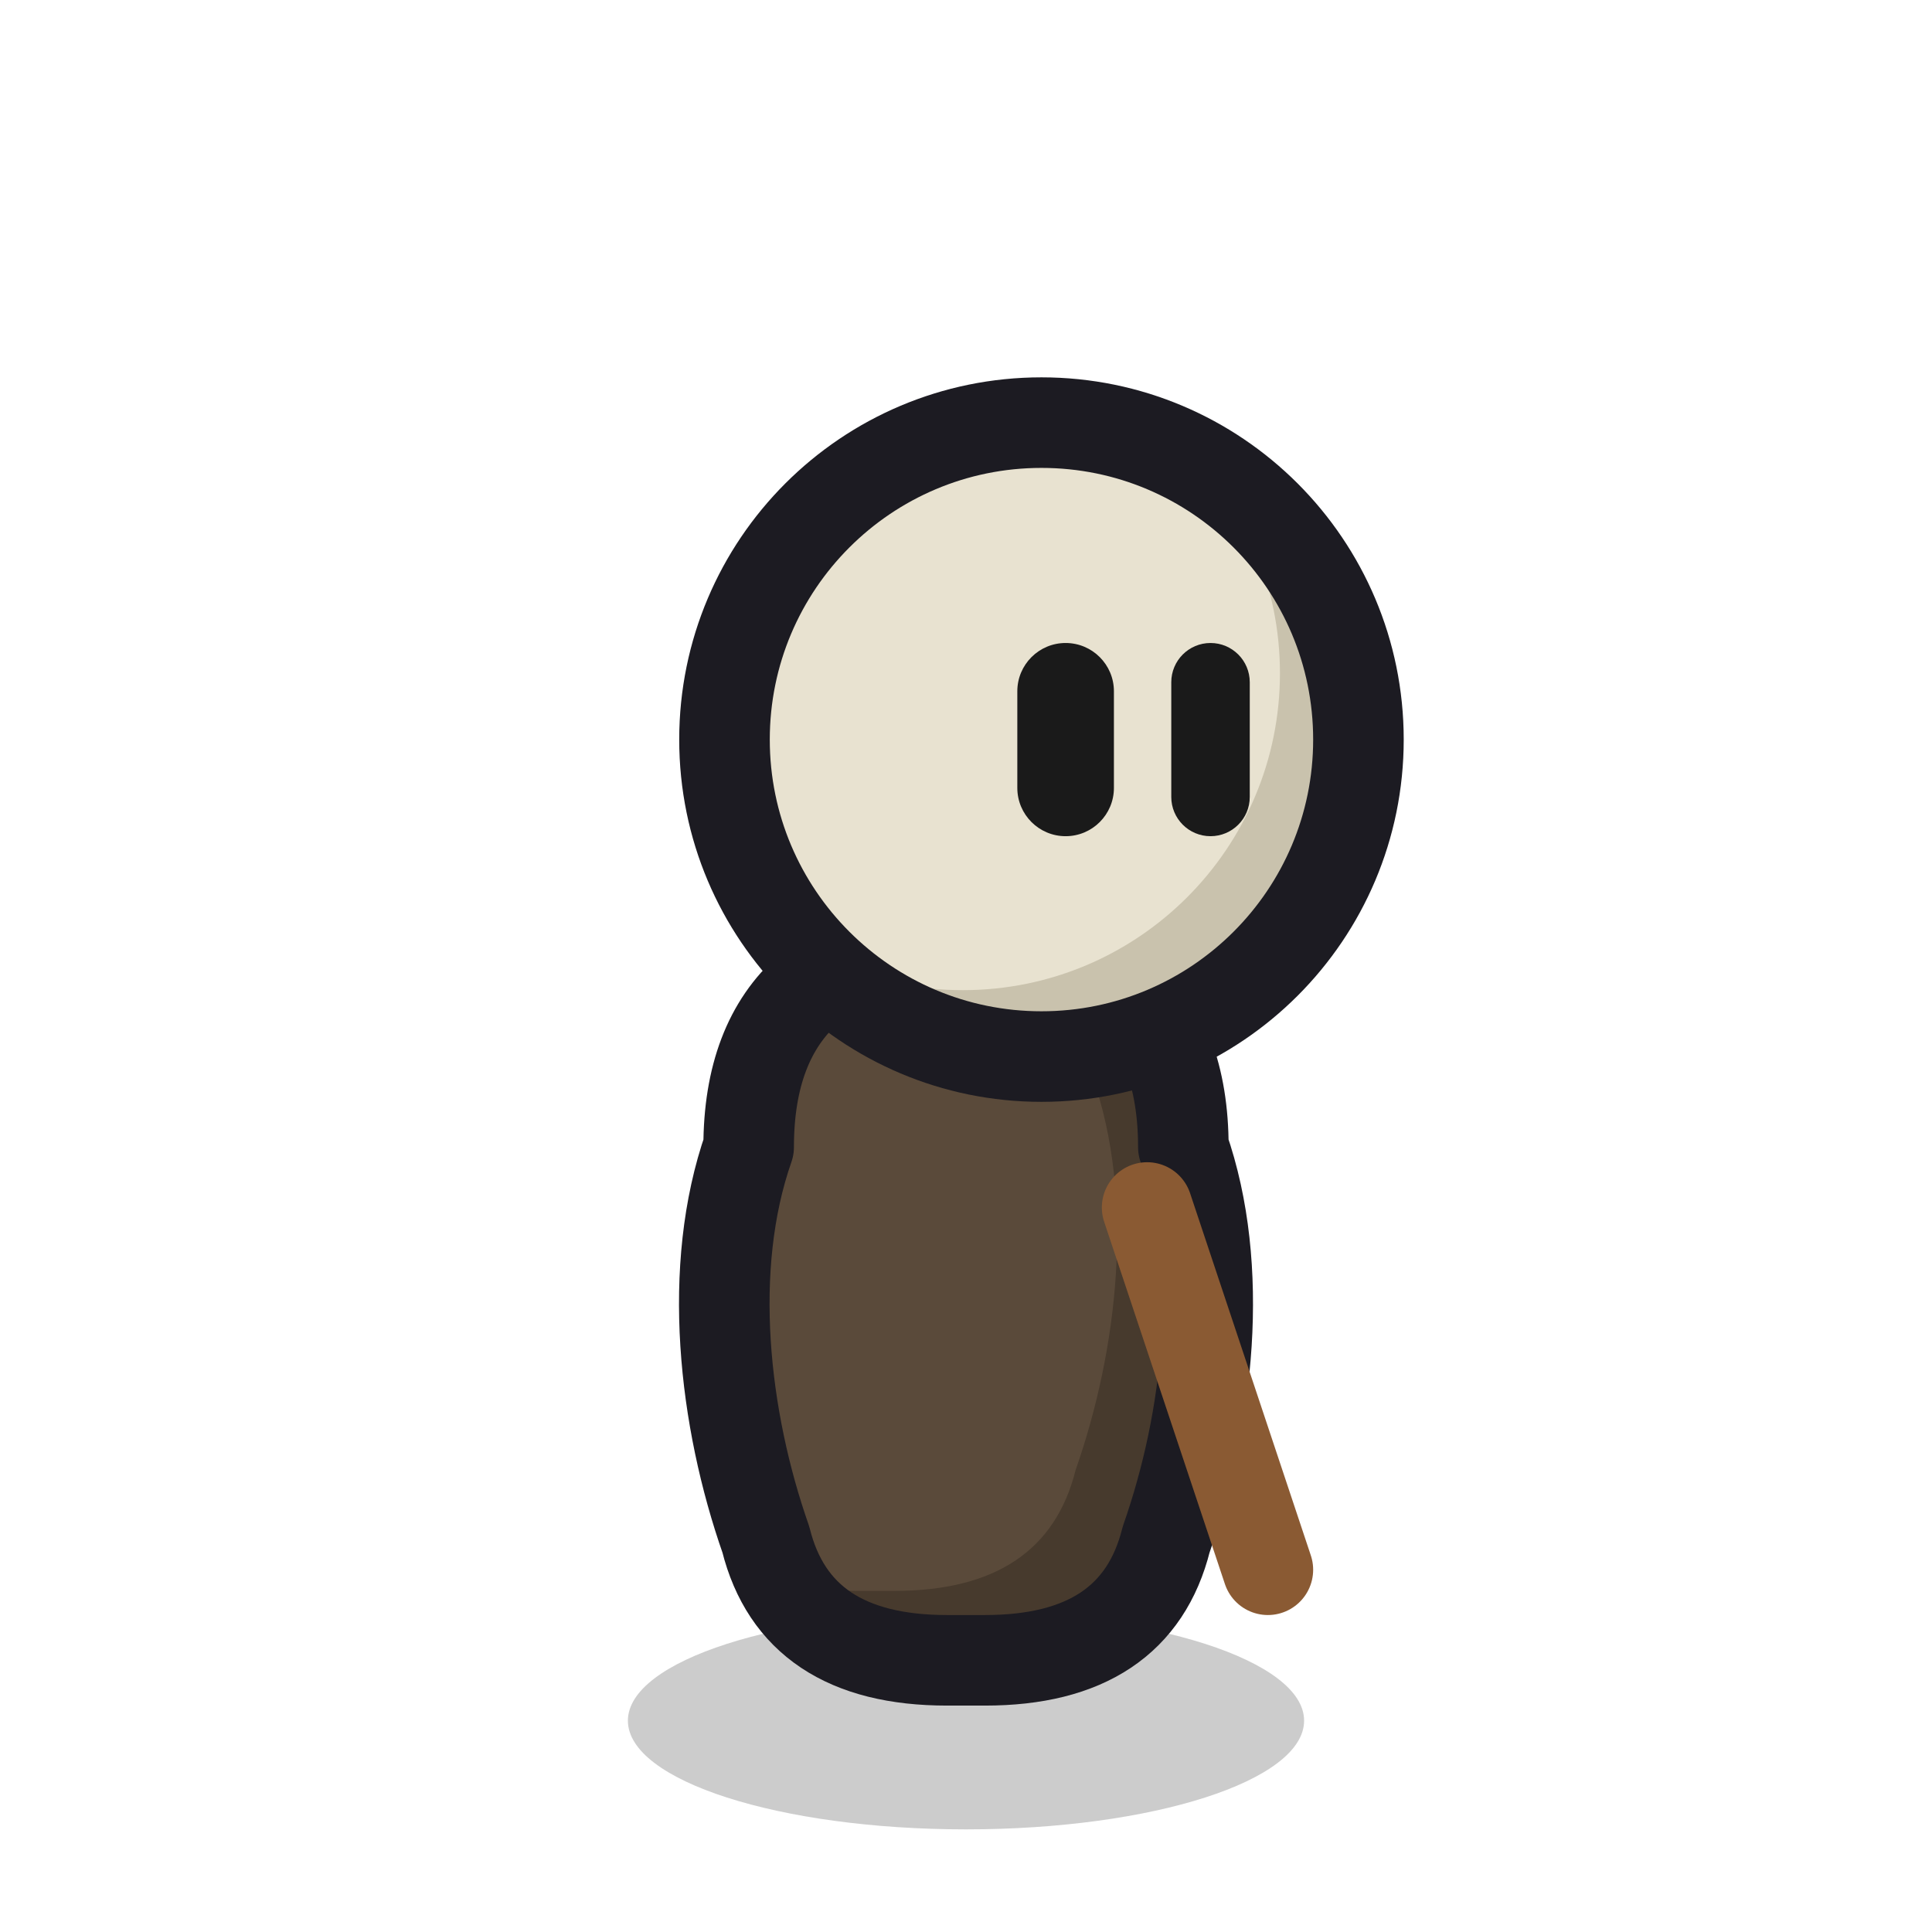
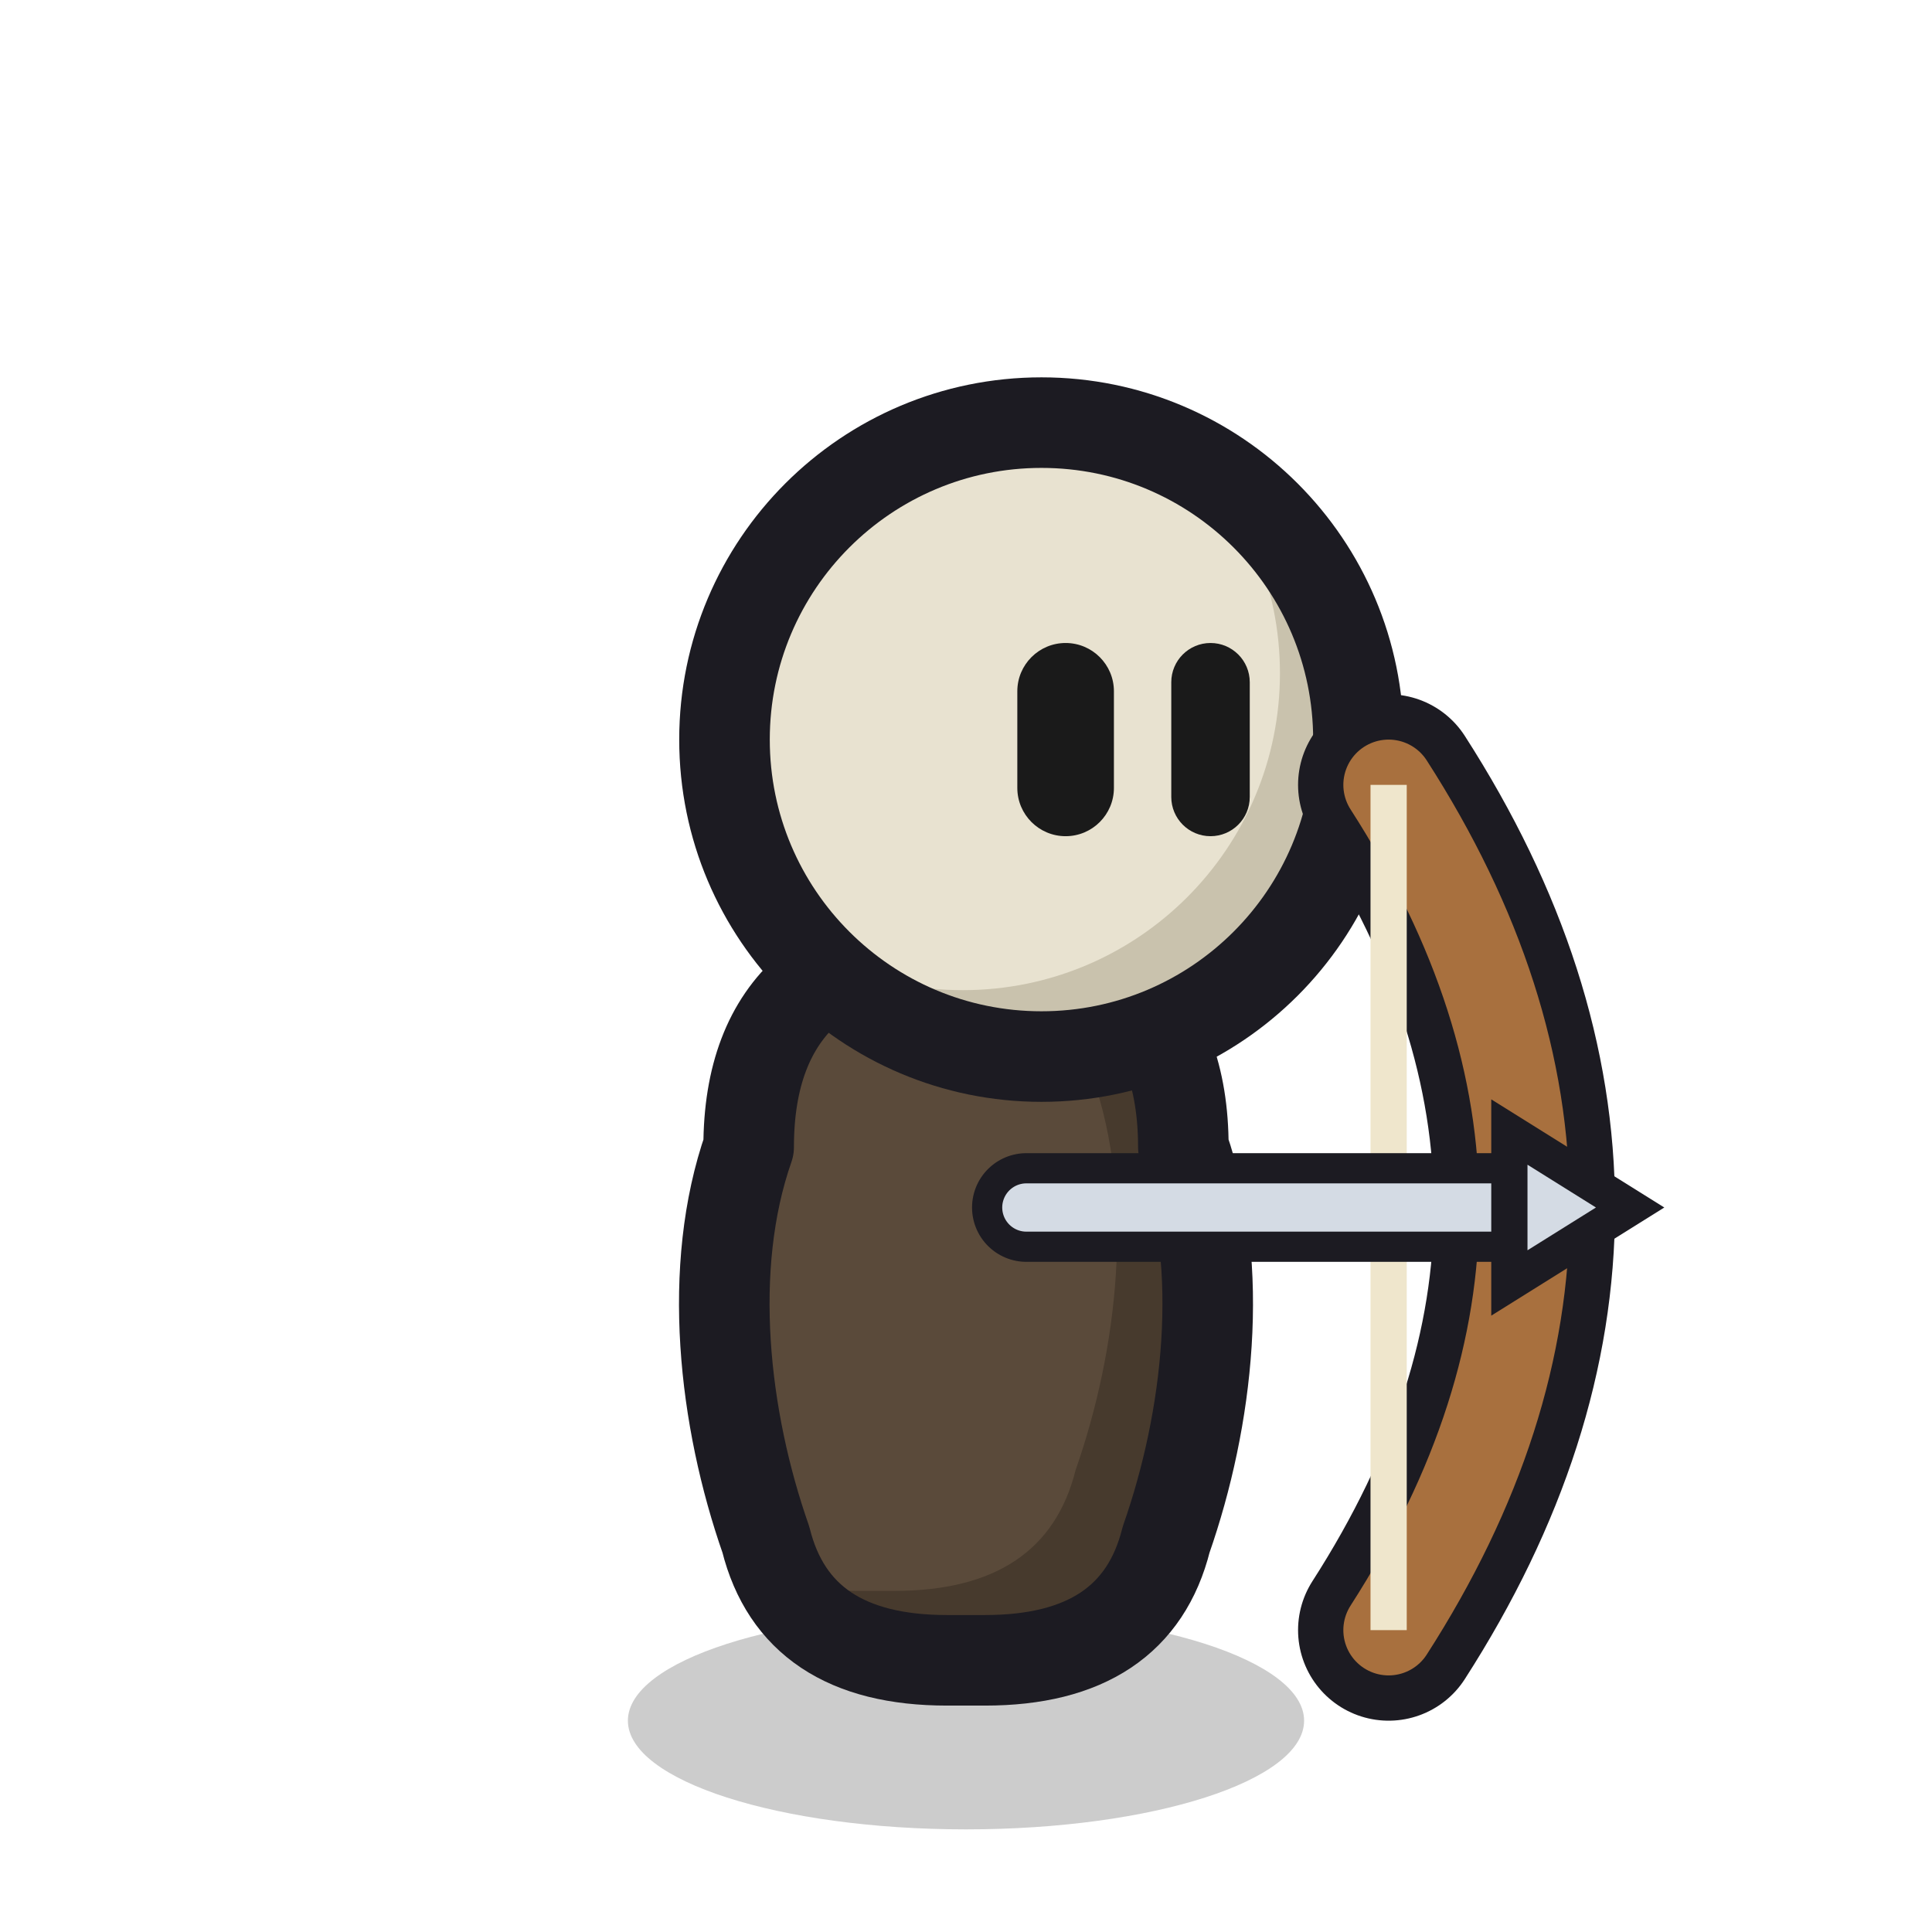
<svg xmlns="http://www.w3.org/2000/svg" width="64" height="64" viewBox="0 0 64 64">
  <ellipse cx="32" cy="57" rx="11.2" ry="3.6" fill="#000" fill-opacity="0.2" />
  <clipPath id="skaeastb">
    <path d="M24.8 38 Q24.8 31 32.8 31 L31.2 31 Q39.2 31 39.2 38 C40.6 42 40.03 47 38.63 51 Q37.63 55 32.63 55 L31.37 55 Q26.37 55 25.37 51 C23.97 47 23.4 42 24.8 38 Z" />
  </clipPath>
  <path d="M24.8 38 Q24.8 31 32.8 31 L31.2 31 Q39.2 31 39.2 38 C40.6 42 40.03 47 38.63 51 Q37.63 55 32.63 55 L31.37 55 Q26.37 55 25.37 51 C23.97 47 23.4 42 24.8 38 Z" fill="#473a2d" />
  <path d="M24.8 38 Q24.8 31 32.8 31 L31.2 31 Q39.2 31 39.2 38 C40.6 42 40.03 47 38.63 51 Q37.63 55 32.63 55 L31.37 55 Q26.37 55 25.37 51 C23.97 47 23.4 42 24.8 38 Z" fill="#5a4a3a" transform="translate(-3.0 -2.3)" clip-path="url(#skaeastbm)" />
  <clipPath id="skaeastbm" transform="translate(3.0 2.3)">
    <path d="M24.8 38 Q24.8 31 32.8 31 L31.2 31 Q39.2 31 39.2 38 C40.6 42 40.03 47 38.63 51 Q37.63 55 32.63 55 L31.37 55 Q26.37 55 25.37 51 C23.97 47 23.4 42 24.8 38 Z" />
  </clipPath>
  <path d="M24.8 38 Q24.8 31 32.8 31 L31.2 31 Q39.2 31 39.2 38 C40.6 42 40.03 47 38.63 51 Q37.63 55 32.63 55 L31.37 55 Q26.37 55 25.37 51 C23.97 47 23.4 42 24.8 38 Z" fill="none" stroke="#1c1b22" stroke-width="3" stroke-linejoin="round" stroke-linecap="round" />
-   <path d="M38 40 L42 52" stroke="#8a5a33" stroke-width="3" stroke-linecap="round" />
  <clipPath id="skaeasth">
    <path d="M24.0 24.5 A10.5 10.5 0 1 0 45.0 24.5 A10.5 10.5 0 1 0 24.0 24.5 Z" />
  </clipPath>
  <path d="M24.0 24.5 A10.5 10.5 0 1 0 45.0 24.5 A10.5 10.5 0 1 0 24.0 24.5 Z" fill="#c9c2ad" />
  <path d="M24.0 24.5 A10.5 10.5 0 1 0 45.0 24.5 A10.5 10.5 0 1 0 24.0 24.5 Z" fill="#e8e2d0" transform="translate(-2.6 -2.2)" clip-path="url(#skaeasthm)" />
  <clipPath id="skaeasthm" transform="translate(2.6 2.2)">
    <path d="M24.0 24.5 A10.5 10.5 0 1 0 45.0 24.5 A10.5 10.5 0 1 0 24.0 24.5 Z" />
  </clipPath>
  <path d="M24.0 24.5 A10.5 10.5 0 1 0 45.0 24.5 A10.5 10.5 0 1 0 24.0 24.5 Z" fill="none" stroke="#1c1b22" stroke-width="3" stroke-linejoin="round" stroke-linecap="round" />
  <rect x="33.7" y="21.3" width="3.2" height="6.4" rx="1.6" fill="#1a1a1a" />
  <rect x="38.8" y="21.3" width="2.6" height="6.4" rx="1.3" fill="#1a1a1a" />
+   <path d="M46 26 Q55 40 46 54" fill="none" stroke="#1c1b22" stroke-width="6" stroke-linecap="round" />
+   <path d="M46 26 Q55 40 46 54" fill="none" stroke="#a8703e" stroke-width="3" stroke-linecap="round" />
+   <path d="M46 26 L46 54" stroke="#efe6cc" stroke-width="1.2" />
+   <path d="M34 40 L50 40" stroke="#1c1b22" stroke-width="3.6" stroke-linecap="round" />
+   <path d="M34 40 L50 40" stroke="#d4dbe4" stroke-width="1.6" stroke-linecap="round" />
+   <path d="M50 37.5 L54 40 L50 42.5 Z" fill="#d4dbe4" stroke="#1c1b22" stroke-width="1.2" />
</svg>
